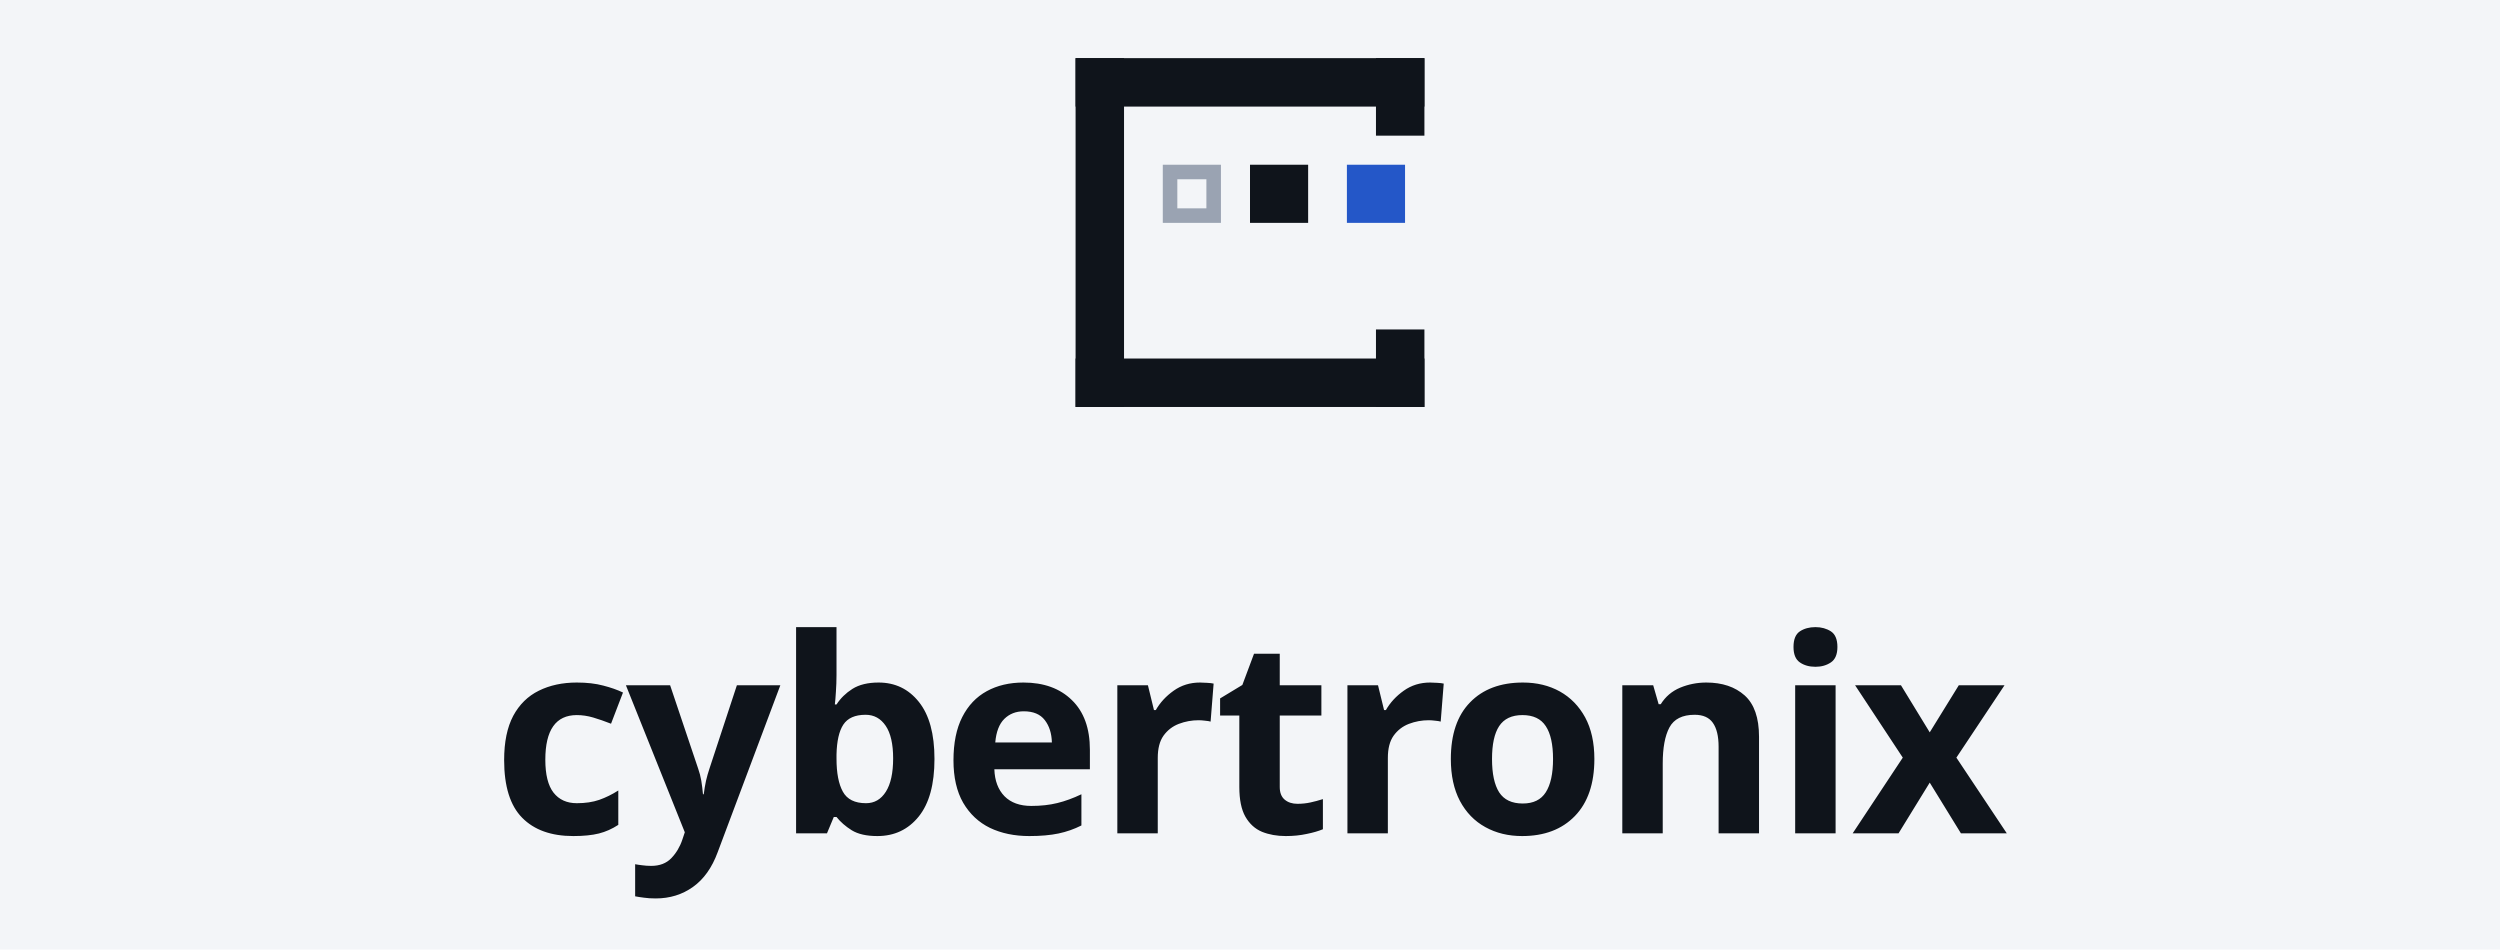
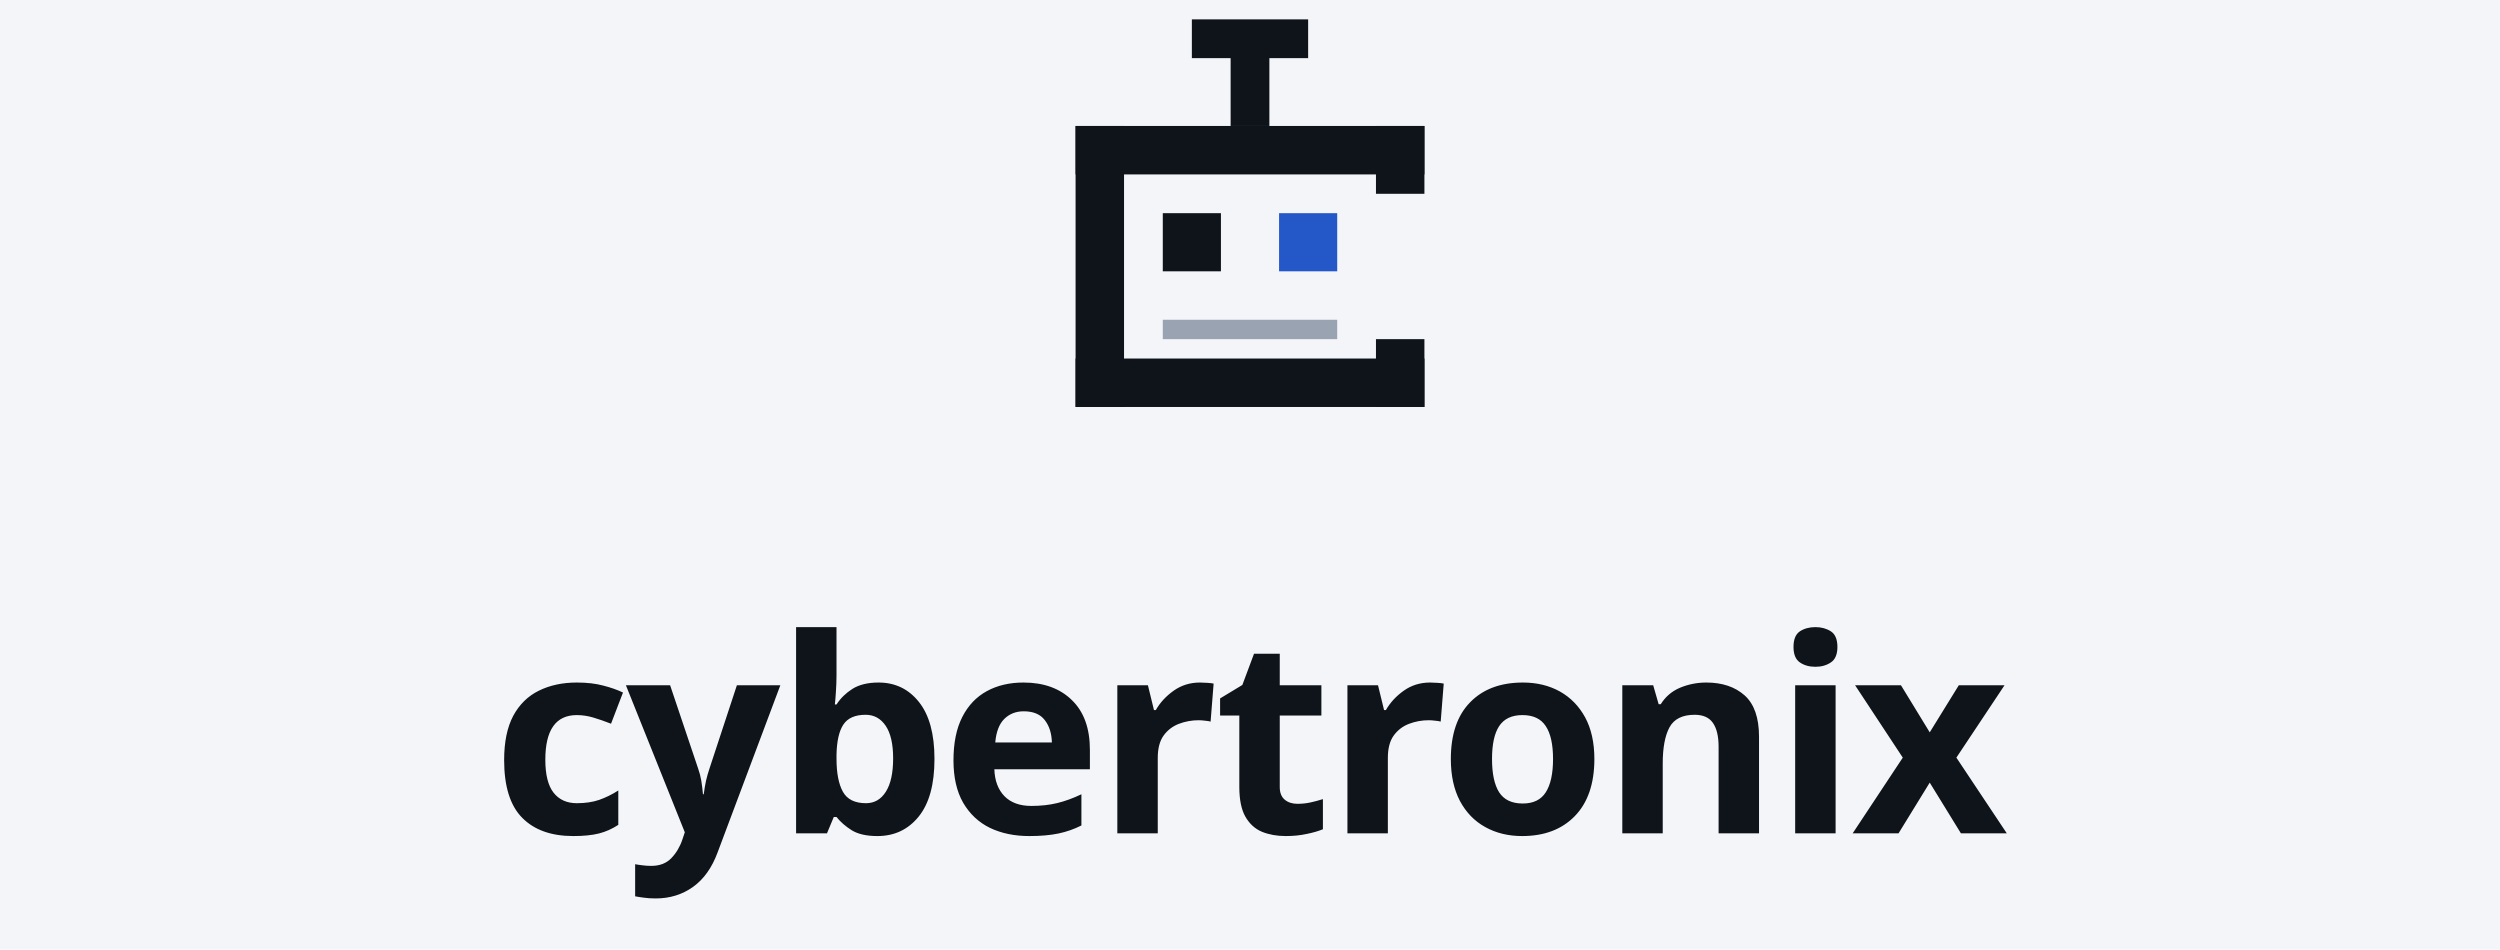
<svg xmlns="http://www.w3.org/2000/svg" width="1032" height="392" viewBox="0 0 258 98">
  <rect width="258" height="98" fill="#F3F5F8" />
  <g transform="translate(105.0 0)">
-     <rect x="6" y="6" width="36" height="5" fill="#0F141B" />
+     <rect x="6" y="13" width="36" height="5" fill="#0F141B" />
    <rect x="6" y="37" width="36" height="5" fill="#0F141B" />
-     <rect x="6" y="6" width="5" height="36" fill="#0F141B" />
-     <rect x="37" y="6" width="5" height="8" fill="#0F141B" />
-     <rect x="37" y="34" width="5" height="8" fill="#0F141B" />
-     <rect x="15.75" y="17.75" width="4.5" height="4.5" fill="none" stroke="#9AA3B2" stroke-width="1.5" />
-     <rect x="24" y="17" width="6" height="6" fill="#0F141B" />
-     <rect x="34" y="17" width="6" height="6" fill="#2457C8" />
+     <rect x="6" y="13" width="5" height="29" fill="#0F141B" />
+     <rect x="37" y="13" width="5" height="7" fill="#0F141B" />
+     <rect x="37" y="35" width="5" height="7" fill="#0F141B" />
+     <rect x="22" y="4" width="4" height="9" fill="#0F141B" />
+     <rect x="18" y="2" width="12" height="4" fill="#0F141B" />
+     <rect x="15" y="22" width="6" height="6" fill="#0F141B" />
+     <rect x="27" y="22" width="6" height="6" fill="#2457C8" />
+     <rect x="15" y="33" width="18" height="2" fill="#9AA3B2" />
  </g>
  <text x="129.0" y="86" font-size="28" text-anchor="middle" fill="#0F141B" style="font-family: Unbounded, sans-serif; font-weight: 600; letter-spacing: -0.02em">cybertronix</text>
</svg>
